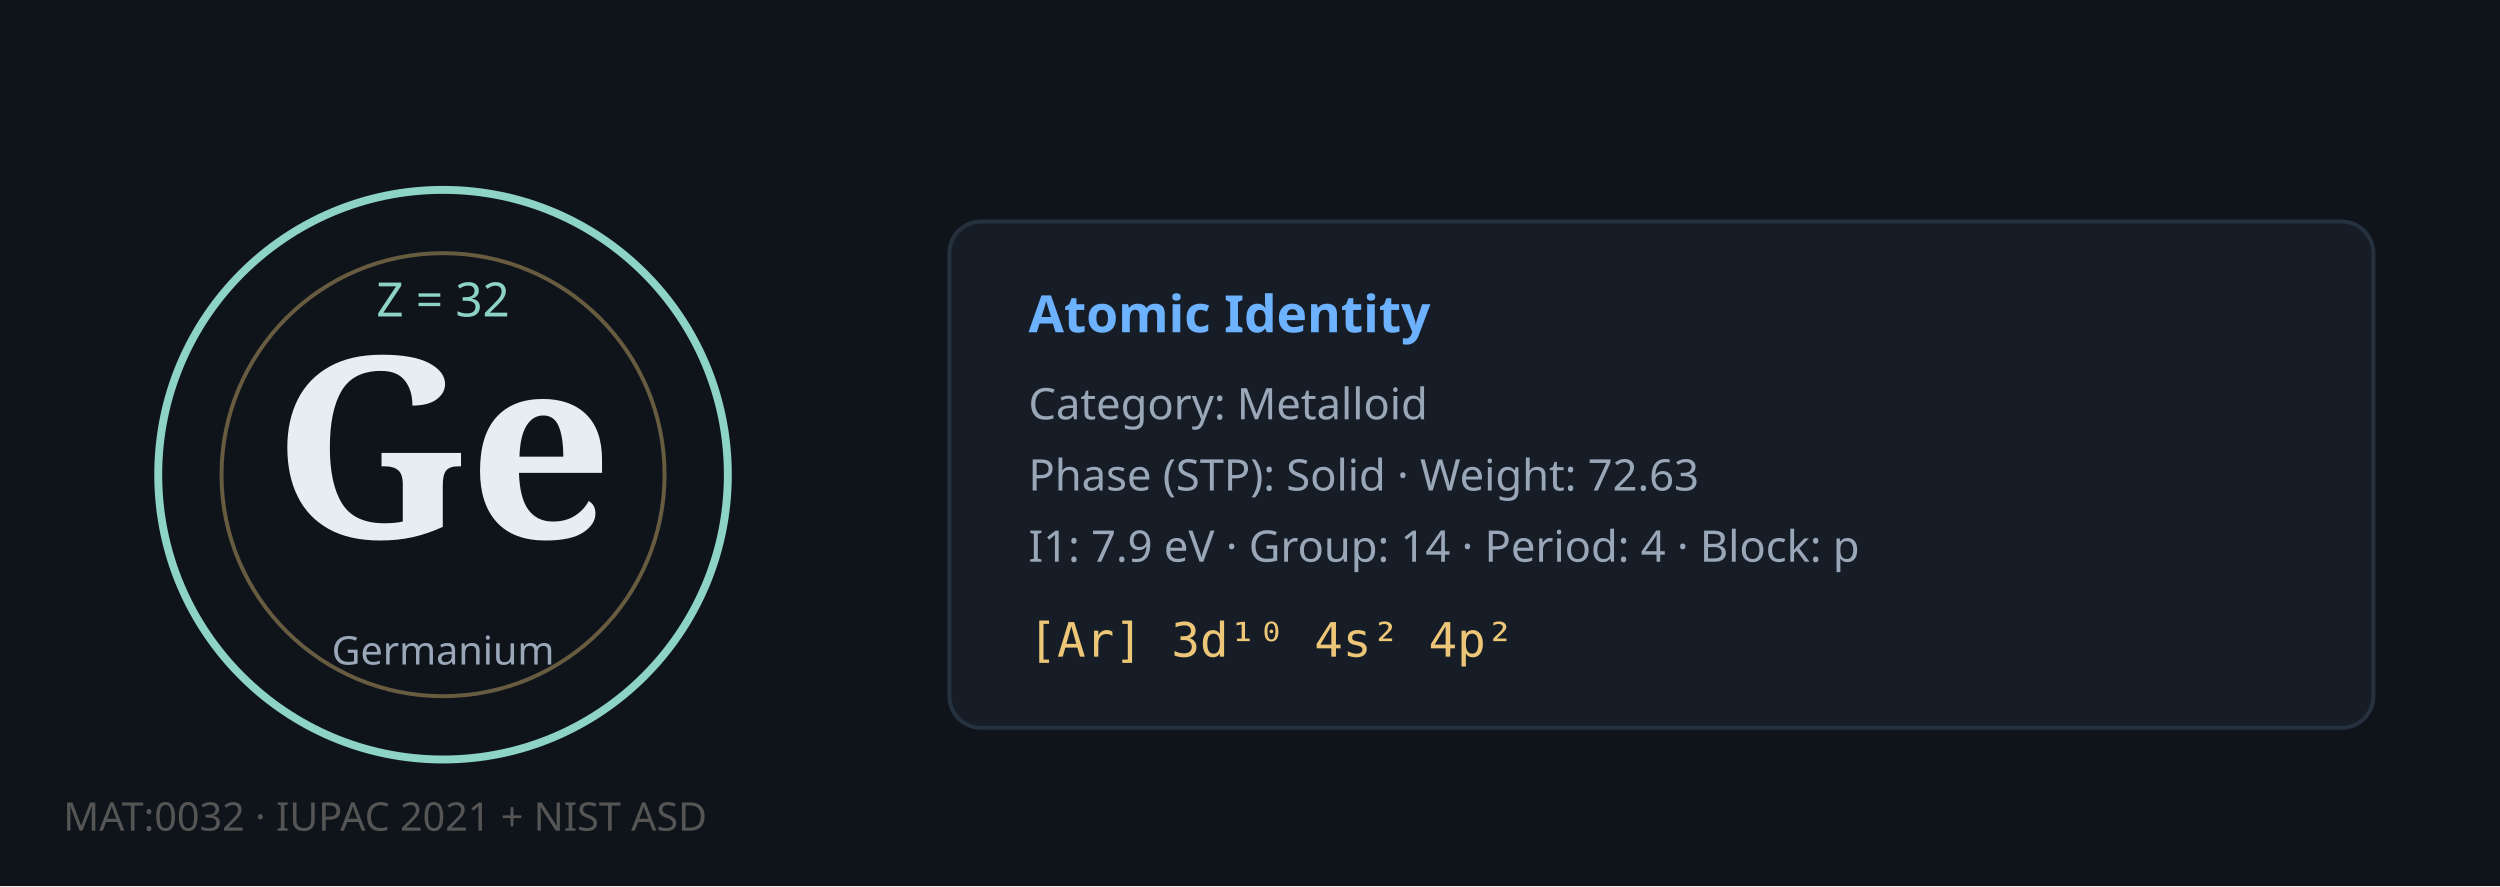
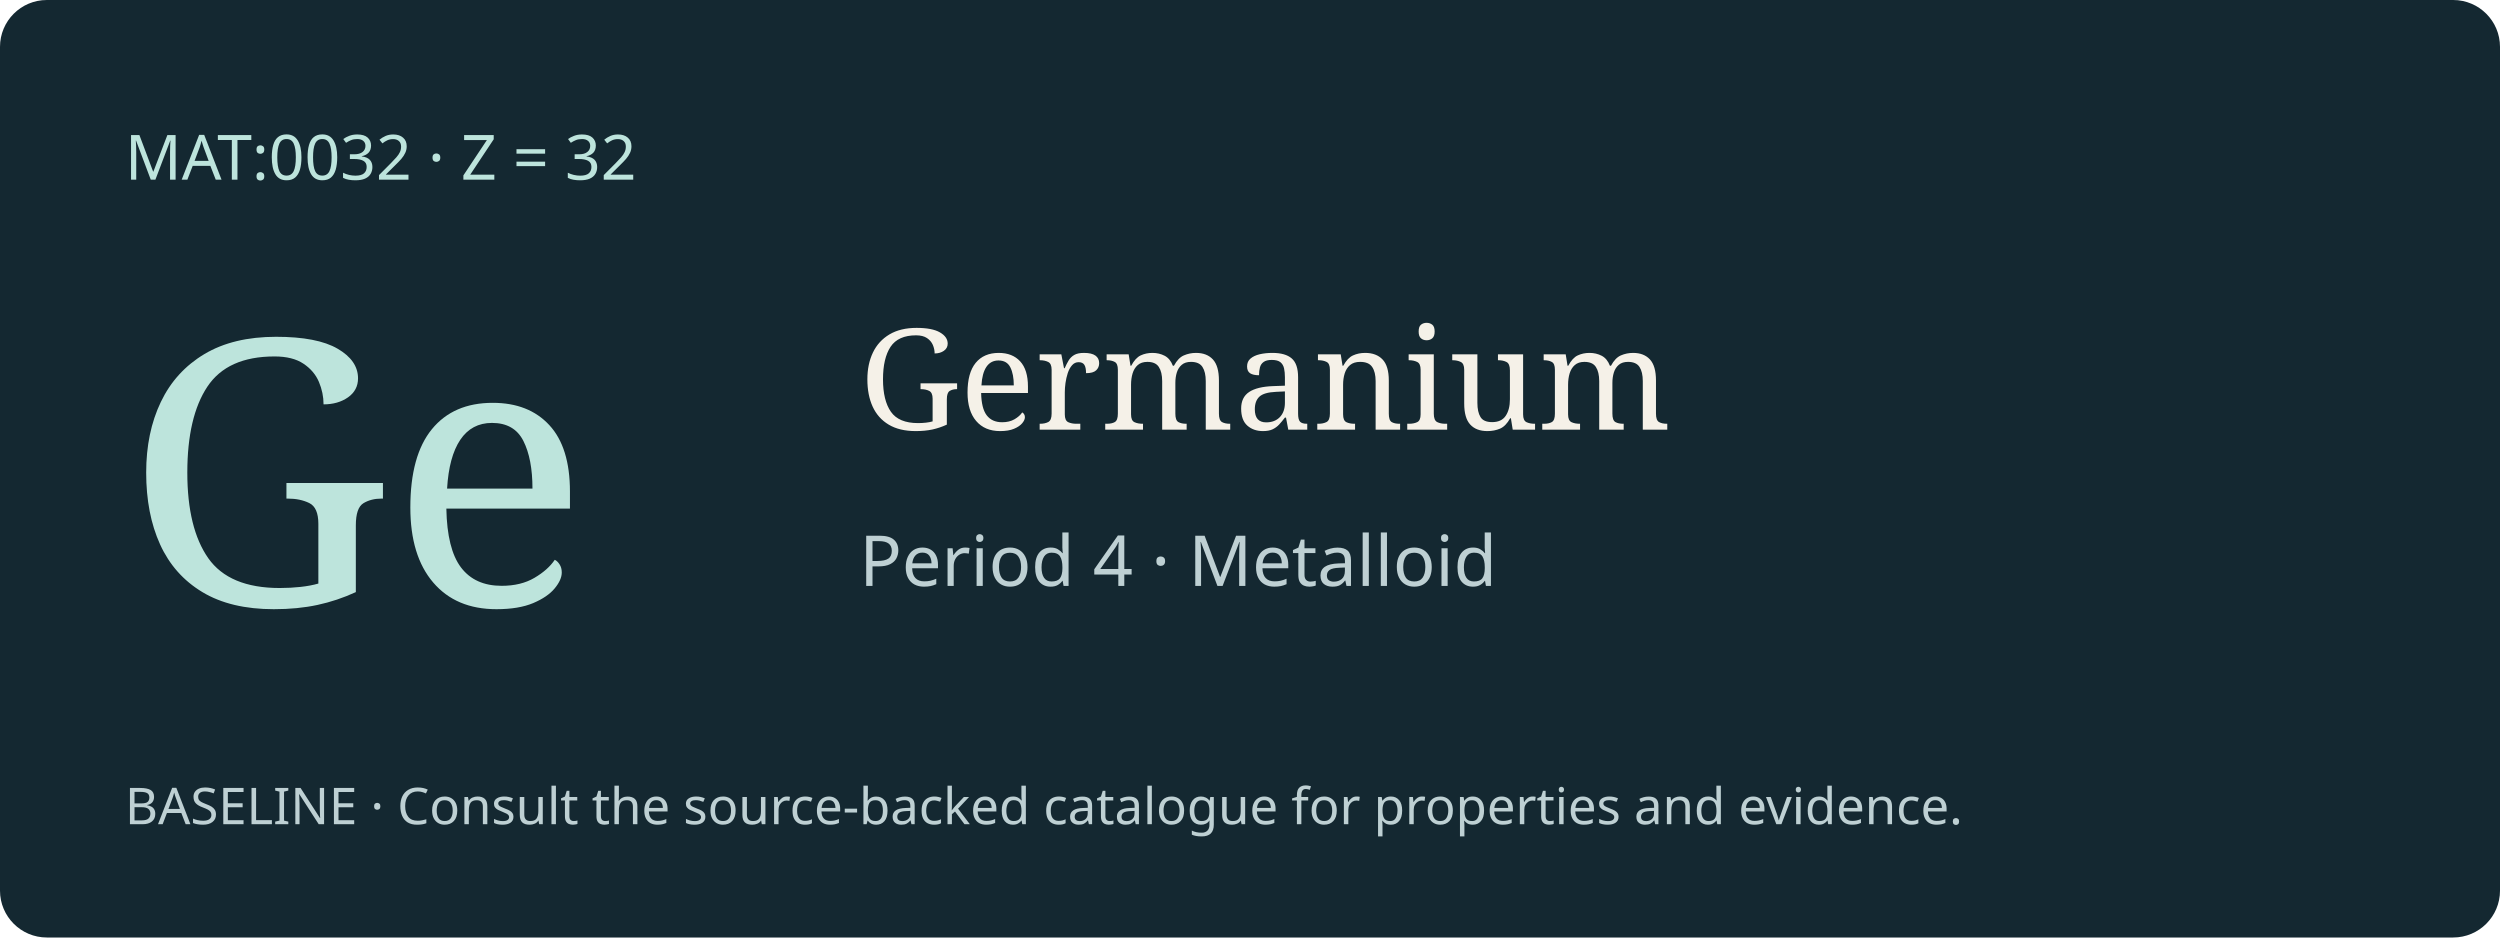
- <svg xmlns="http://www.w3.org/2000/svg" viewBox="0 0 632 224" width="632" height="224" role="img">
-   <rect width="632" height="224" fill="#0f141b" />
-   <circle cx="112" cy="120" r="72" fill="none" stroke="#8dd4c6" stroke-width="2" />
-   <circle cx="112" cy="120" r="56" fill="none" stroke="#edc777" stroke-width="1" opacity="0.4" />
-   <text x="112" y="80" text-anchor="middle" font-family="system-ui,sans-serif" font-size="12" fill="#8dd4c6">Z = 32</text>
-   <text x="112" y="136" text-anchor="middle" font-family="Georgia,serif" font-size="64" font-weight="700" fill="#e8edf3">Ge</text>
-   <text x="112" y="168" text-anchor="middle" font-family="system-ui,sans-serif" font-size="10" fill="#9aa7b8">Germanium</text>
-   <rect x="240" y="56" width="360" height="128" rx="8" fill="#161d27" stroke="#26313f" />
-   <text x="260" y="84" font-family="system-ui,sans-serif" font-size="13" font-weight="700" fill="#6cb2ff">Atomic Identity</text>
-   <text x="260" y="106" font-family="system-ui,sans-serif" font-size="11" fill="#9aa7b8">Category: Metalloid</text>
-   <text x="260" y="124" font-family="system-ui,sans-serif" font-size="11" fill="#9aa7b8">Phase (STP): Solid  ·  Weight: 72.63</text>
-   <text x="260" y="142" font-family="system-ui,sans-serif" font-size="11" fill="#9aa7b8">I1: 7.9 eV  ·  Group: 14  ·  Period: 4  ·  Block: p</text>
-   <text x="260" y="166" font-family="Consolas,monospace" font-size="12" fill="#edc777">[Ar] 3d¹⁰ 4s² 4p²</text>
-   <text x="16" y="210" font-family="system-ui,sans-serif" font-size="10" fill="#555">MAT:0032 · IUPAC 2021 + NIST ASD</text>
+ <svg xmlns="http://www.w3.org/2000/svg" viewBox="0 0 640 240" role="img">
+   <rect width="640" height="240" rx="12" fill="#142831" />
+   <text x="32" y="46" fill="#bde4dc" font-family="sans-serif" font-size="16">MAT:0032 · Z = 32</text>
+   <text x="32" y="155" fill="#bde4dc" font-family="serif" font-size="95">Ge</text>
+   <text x="220" y="110" fill="#f5f1e8" font-family="serif" font-size="36">Germanium</text>
+   <text x="220" y="150" fill="#bed0d3" font-family="sans-serif" font-size="18">Period 4 · Metalloid</text>
+   <text x="32" y="211" fill="#bed0d3" font-family="sans-serif" font-size="13">BASELINE · Consult the source-backed catalogue for properties and evidence.</text>
</svg>
